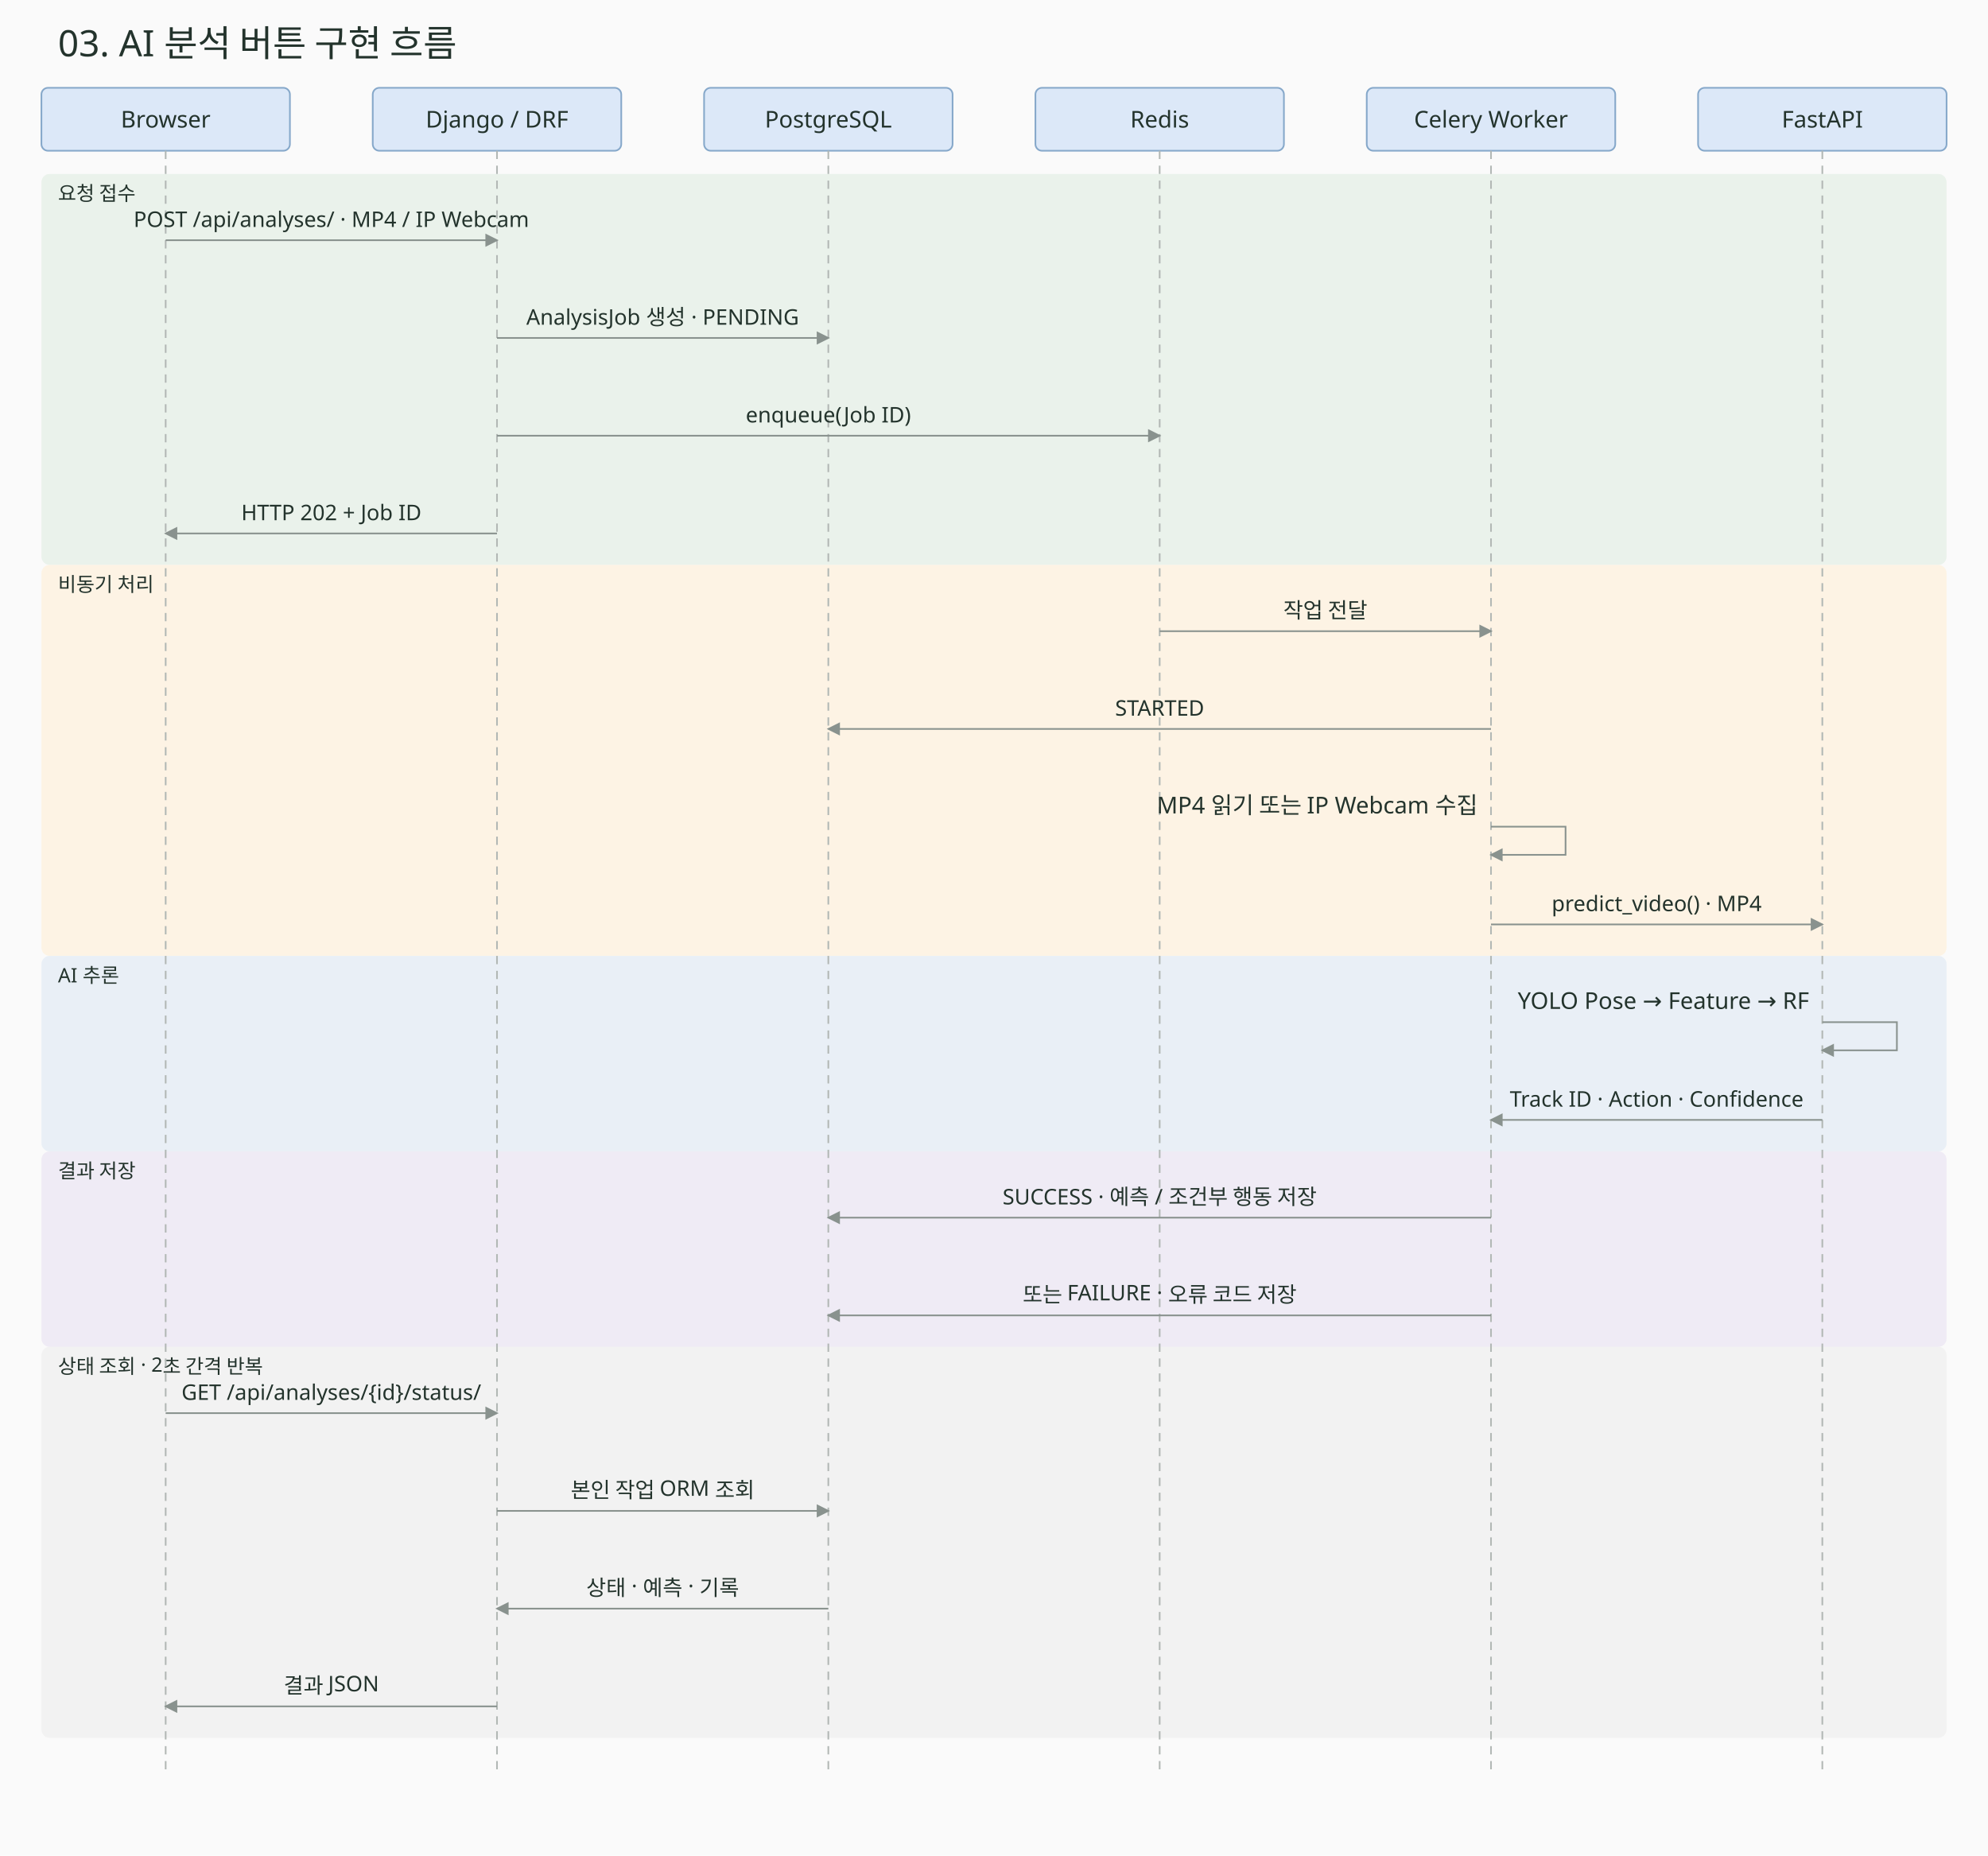
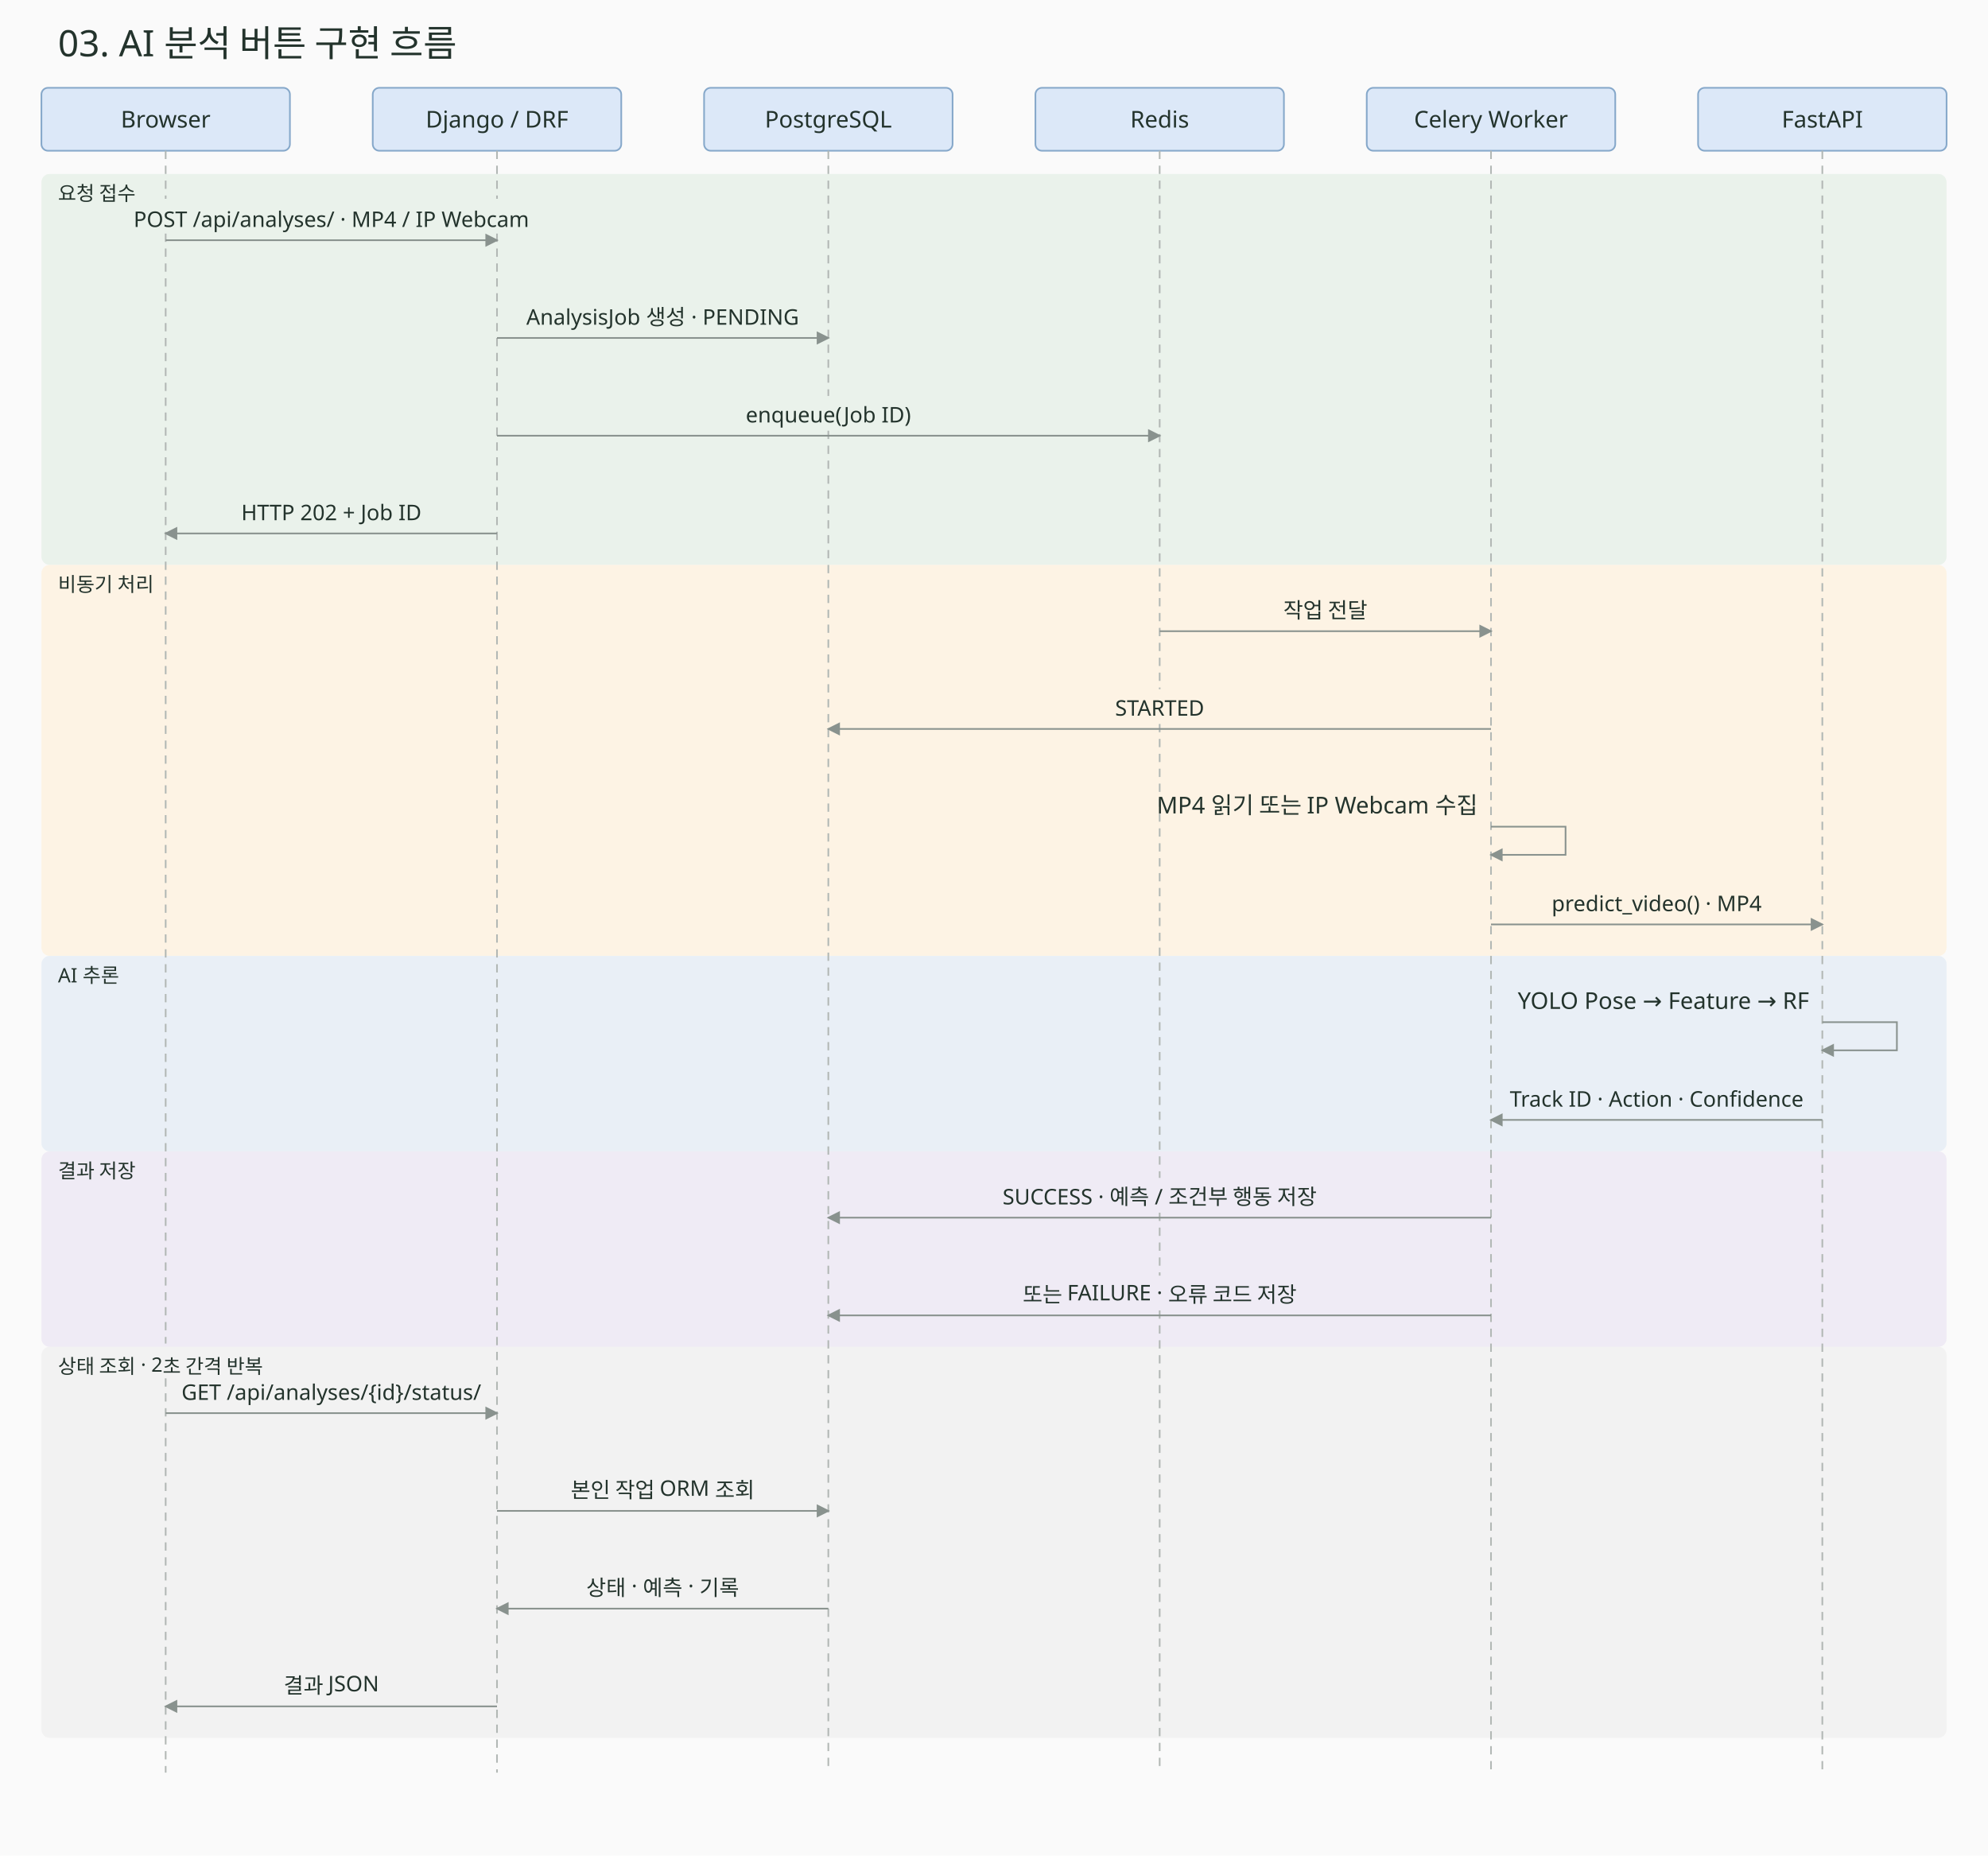
<svg xmlns="http://www.w3.org/2000/svg" width="1200" height="1120" viewBox="0 0 1200 1120">
  <defs>
    <marker id="a" markerWidth="8" markerHeight="8" refX="7" refY="4" orient="auto">
-       <path d="M0 0 L8 4 L0 8" fill="#89928e" />
+       <polygon points="0,0 8,4 0,8" fill="#89928e" />
    </marker>
  </defs>
  <rect width="1200" height="1120" fill="#fafafa" />
  <g font-family="NanumGothic, sans-serif" font-size="14" fill="#23332c">
    <text x="35" y="34" font-size="22">03. AI 분석 버튼 구현 흐름</text>
    <rect x="25" y="105" width="1150" height="236" rx="5" fill="#e2eee4" opacity=".65" />
    <text x="35" y="121" font-size="12">요청 접수</text>
    <rect x="25" y="341" width="1150" height="236" rx="5" fill="#fff0d8" opacity=".65" />
    <text x="35" y="357" font-size="12">비동기 처리</text>
    <rect x="25" y="577" width="1150" height="118" rx="5" fill="#e0eaf5" opacity=".65" />
    <text x="35" y="593" font-size="12">AI 추론</text>
    <rect x="25" y="695" width="1150" height="118" rx="5" fill="#eae3f2" opacity=".65" />
    <text x="35" y="711" font-size="12">결과 저장</text>
    <rect x="25" y="813" width="1150" height="236" rx="5" fill="#eeeeee" opacity=".65" />
    <text x="35" y="829" font-size="12">상태 조회 · 2초 간격 반복</text>
    <rect x="25" y="53" width="150" height="38" rx="4" fill="#dce8f8" stroke="#86a8ca" />
    <text x="100" y="77" text-anchor="middle">Browser</text>
-     <path d="M100 91 V1070" stroke="#b2b8b5" stroke-dasharray="5 4" />
+     <path d="M100 91 V120 M100 141 V811 M100 832 V1070" stroke="#b2b8b5" stroke-dasharray="5 4" />
    <rect x="225" y="53" width="150" height="38" rx="4" fill="#dce8f8" stroke="#86a8ca" />
    <text x="300" y="77" text-anchor="middle">Django / DRF</text>
-     <path d="M300 91 V1070" stroke="#b2b8b5" stroke-dasharray="5 4" />
+     <path d="M300 91 V120 M300 141 V1070" stroke="#b2b8b5" stroke-dasharray="5 4" />
    <rect x="425" y="53" width="150" height="38" rx="4" fill="#dce8f8" stroke="#86a8ca" />
    <text x="500" y="77" text-anchor="middle">PostgreSQL</text>
-     <path d="M500 91 V1070" stroke="#b2b8b5" stroke-dasharray="5 4" />
+     <path d="M500 91 V239 M500 260 V1070" stroke="#b2b8b5" stroke-dasharray="5 4" />
    <rect x="625" y="53" width="150" height="38" rx="4" fill="#dce8f8" stroke="#86a8ca" />
    <text x="700" y="77" text-anchor="middle">Redis</text>
-     <path d="M700 91 V1070" stroke="#b2b8b5" stroke-dasharray="5 4" />
+     <path d="M700 91 V416 M700 437 V711 M700 732 V770 M700 791 V1070" stroke="#b2b8b5" stroke-dasharray="5 4" />
    <rect x="825" y="53" width="150" height="38" rx="4" fill="#dce8f8" stroke="#86a8ca" />
    <text x="900" y="77" text-anchor="middle">Celery Worker</text>
    <path d="M900 91 V1070" stroke="#b2b8b5" stroke-dasharray="5 4" />
    <rect x="1025" y="53" width="150" height="38" rx="4" fill="#dce8f8" stroke="#86a8ca" />
    <text x="1100" y="77" text-anchor="middle">FastAPI</text>
    <path d="M1100 91 V1070" stroke="#b2b8b5" stroke-dasharray="5 4" />
-     <path d="M100 145 H300" stroke="#89928e" marker-end="url(#a)" />
+     <path d="M100 145 H300" stroke="#89928e" stroke-linejoin="miter" marker-end="url(#a)" />
    <text x="200.0" y="137" text-anchor="middle" font-size="13">POST /api/analyses/ · MP4 / IP Webcam</text>
-     <path d="M300 204 H500" stroke="#89928e" marker-end="url(#a)" />
+     <path d="M300 204 H500" stroke="#89928e" stroke-linejoin="miter" marker-end="url(#a)" />
    <text x="400.0" y="196" text-anchor="middle" font-size="13">AnalysisJob 생성 · PENDING</text>
-     <path d="M300 263 H700" stroke="#89928e" marker-end="url(#a)" />
+     <path d="M300 263 H700" stroke="#89928e" stroke-linejoin="miter" marker-end="url(#a)" />
    <text x="500.0" y="255" text-anchor="middle" font-size="13">enqueue(Job ID)</text>
-     <path d="M300 322 H100" stroke="#89928e" marker-end="url(#a)" />
+     <path d="M300 322 H100" stroke="#89928e" stroke-linejoin="miter" marker-end="url(#a)" />
    <text x="200.0" y="314" text-anchor="middle" font-size="13">HTTP 202 + Job ID</text>
-     <path d="M700 381 H900" stroke="#89928e" marker-end="url(#a)" />
+     <path d="M700 381 H900" stroke="#89928e" stroke-linejoin="miter" marker-end="url(#a)" />
    <text x="800.0" y="373" text-anchor="middle" font-size="13">작업 전달</text>
-     <path d="M900 440 H500" stroke="#89928e" marker-end="url(#a)" />
+     <path d="M900 440 H500" stroke="#89928e" stroke-linejoin="miter" marker-end="url(#a)" />
    <text x="700.0" y="432" text-anchor="middle" font-size="13">STARTED</text>
-     <path d="M900 499 h45 v17 h-45" fill="none" stroke="#89928e" marker-end="url(#a)" />
+     <path d="M900 499 h45 v17 h-45" fill="none" stroke="#89928e" stroke-linejoin="miter" marker-end="url(#a)" />
    <text x="892" y="491" text-anchor="end">MP4 읽기 또는 IP Webcam 수집</text>
-     <path d="M900 558 H1100" stroke="#89928e" marker-end="url(#a)" />
+     <path d="M900 558 H1100" stroke="#89928e" stroke-linejoin="miter" marker-end="url(#a)" />
    <text x="1000.0" y="550" text-anchor="middle" font-size="13">predict_video() · MP4</text>
-     <path d="M1100 617 h45 v17 h-45" fill="none" stroke="#89928e" marker-end="url(#a)" />
+     <path d="M1100 617 h45 v17 h-45" fill="none" stroke="#89928e" stroke-linejoin="miter" marker-end="url(#a)" />
    <text x="1092" y="609" text-anchor="end">YOLO Pose → Feature → RF</text>
-     <path d="M1100 676 H900" stroke="#89928e" marker-end="url(#a)" />
+     <path d="M1100 676 H900" stroke="#89928e" stroke-linejoin="miter" marker-end="url(#a)" />
    <text x="1000.0" y="668" text-anchor="middle" font-size="13">Track ID · Action · Confidence</text>
-     <path d="M900 735 H500" stroke="#89928e" marker-end="url(#a)" />
+     <path d="M900 735 H500" stroke="#89928e" stroke-linejoin="miter" marker-end="url(#a)" />
    <text x="700.0" y="727" text-anchor="middle" font-size="13">SUCCESS · 예측 / 조건부 행동 저장</text>
-     <path d="M900 794 H500" stroke="#89928e" marker-end="url(#a)" />
+     <path d="M900 794 H500" stroke="#89928e" stroke-linejoin="miter" marker-end="url(#a)" />
    <text x="700.0" y="786" text-anchor="middle" font-size="13">또는 FAILURE · 오류 코드 저장</text>
-     <path d="M100 853 H300" stroke="#89928e" marker-end="url(#a)" />
+     <path d="M100 853 H300" stroke="#89928e" stroke-linejoin="miter" marker-end="url(#a)" />
    <text x="200.0" y="845" text-anchor="middle" font-size="13">GET /api/analyses/{id}/status/</text>
-     <path d="M300 912 H500" stroke="#89928e" marker-end="url(#a)" />
+     <path d="M300 912 H500" stroke="#89928e" stroke-linejoin="miter" marker-end="url(#a)" />
    <text x="400.0" y="904" text-anchor="middle" font-size="13">본인 작업 ORM 조회</text>
-     <path d="M500 971 H300" stroke="#89928e" marker-end="url(#a)" />
+     <path d="M500 971 H300" stroke="#89928e" stroke-linejoin="miter" marker-end="url(#a)" />
    <text x="400.0" y="963" text-anchor="middle" font-size="13">상태 · 예측 · 기록</text>
-     <path d="M300 1030 H100" stroke="#89928e" marker-end="url(#a)" />
+     <path d="M300 1030 H100" stroke="#89928e" stroke-linejoin="miter" marker-end="url(#a)" />
    <text x="200.0" y="1022" text-anchor="middle" font-size="13">결과 JSON</text>
  </g>
</svg>
